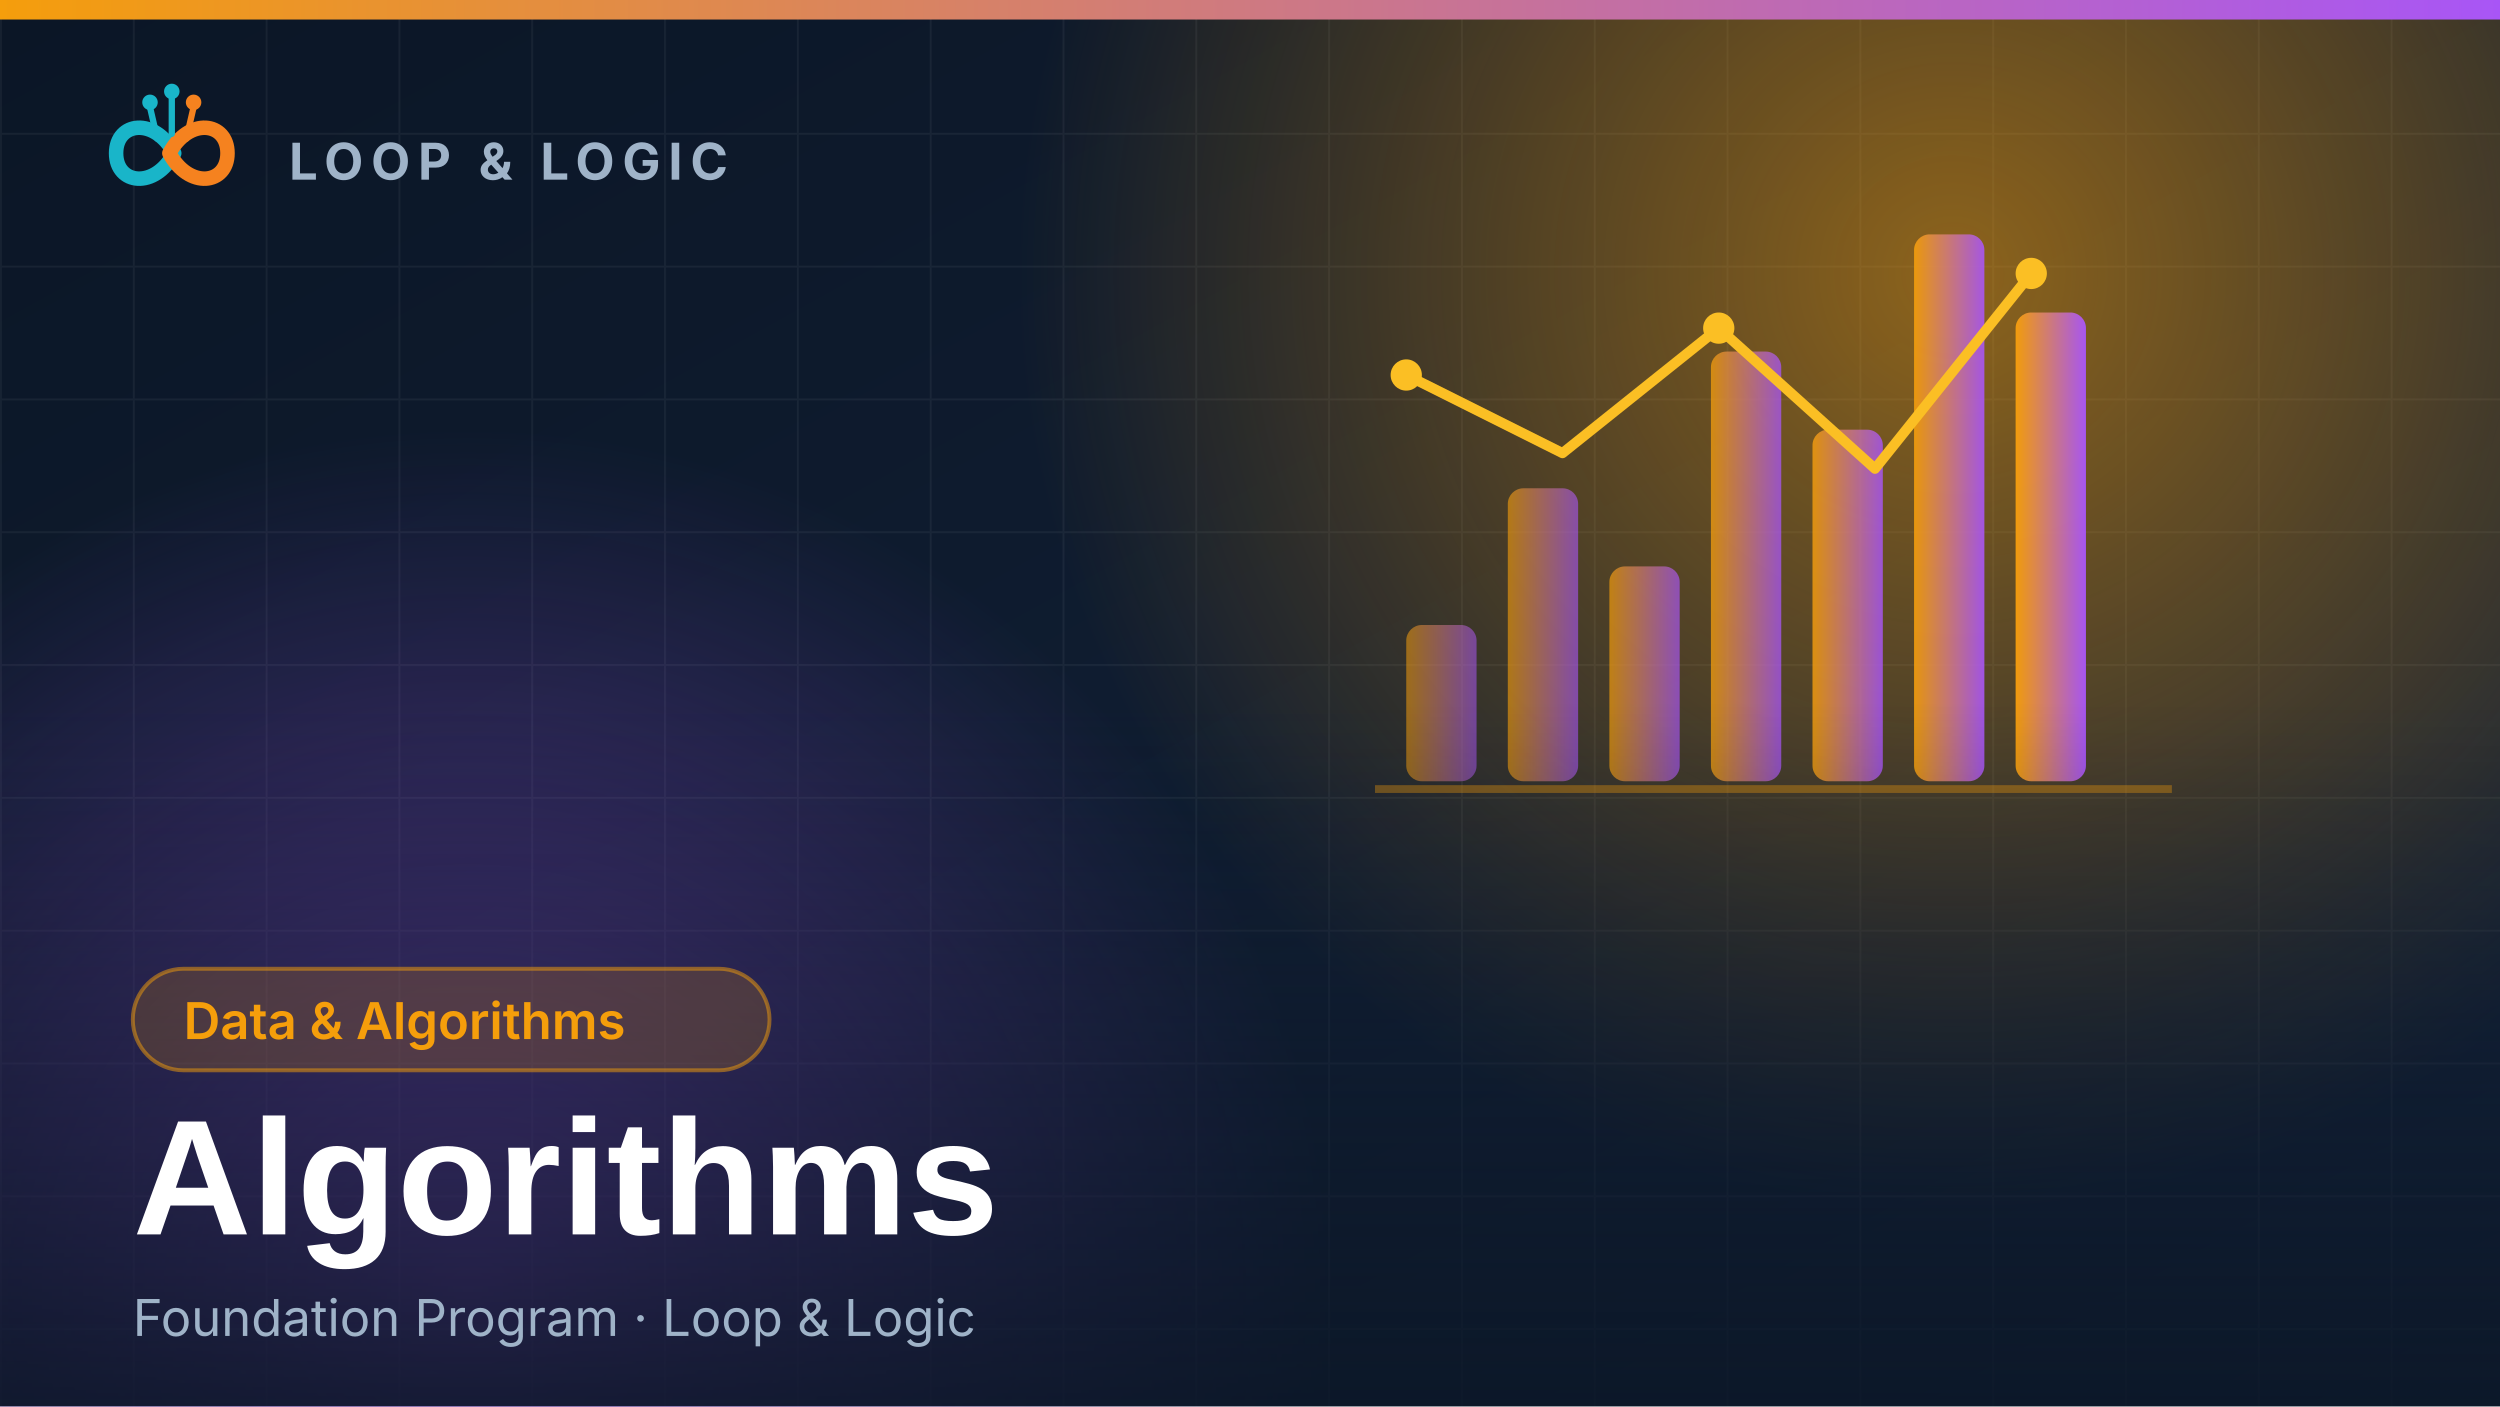
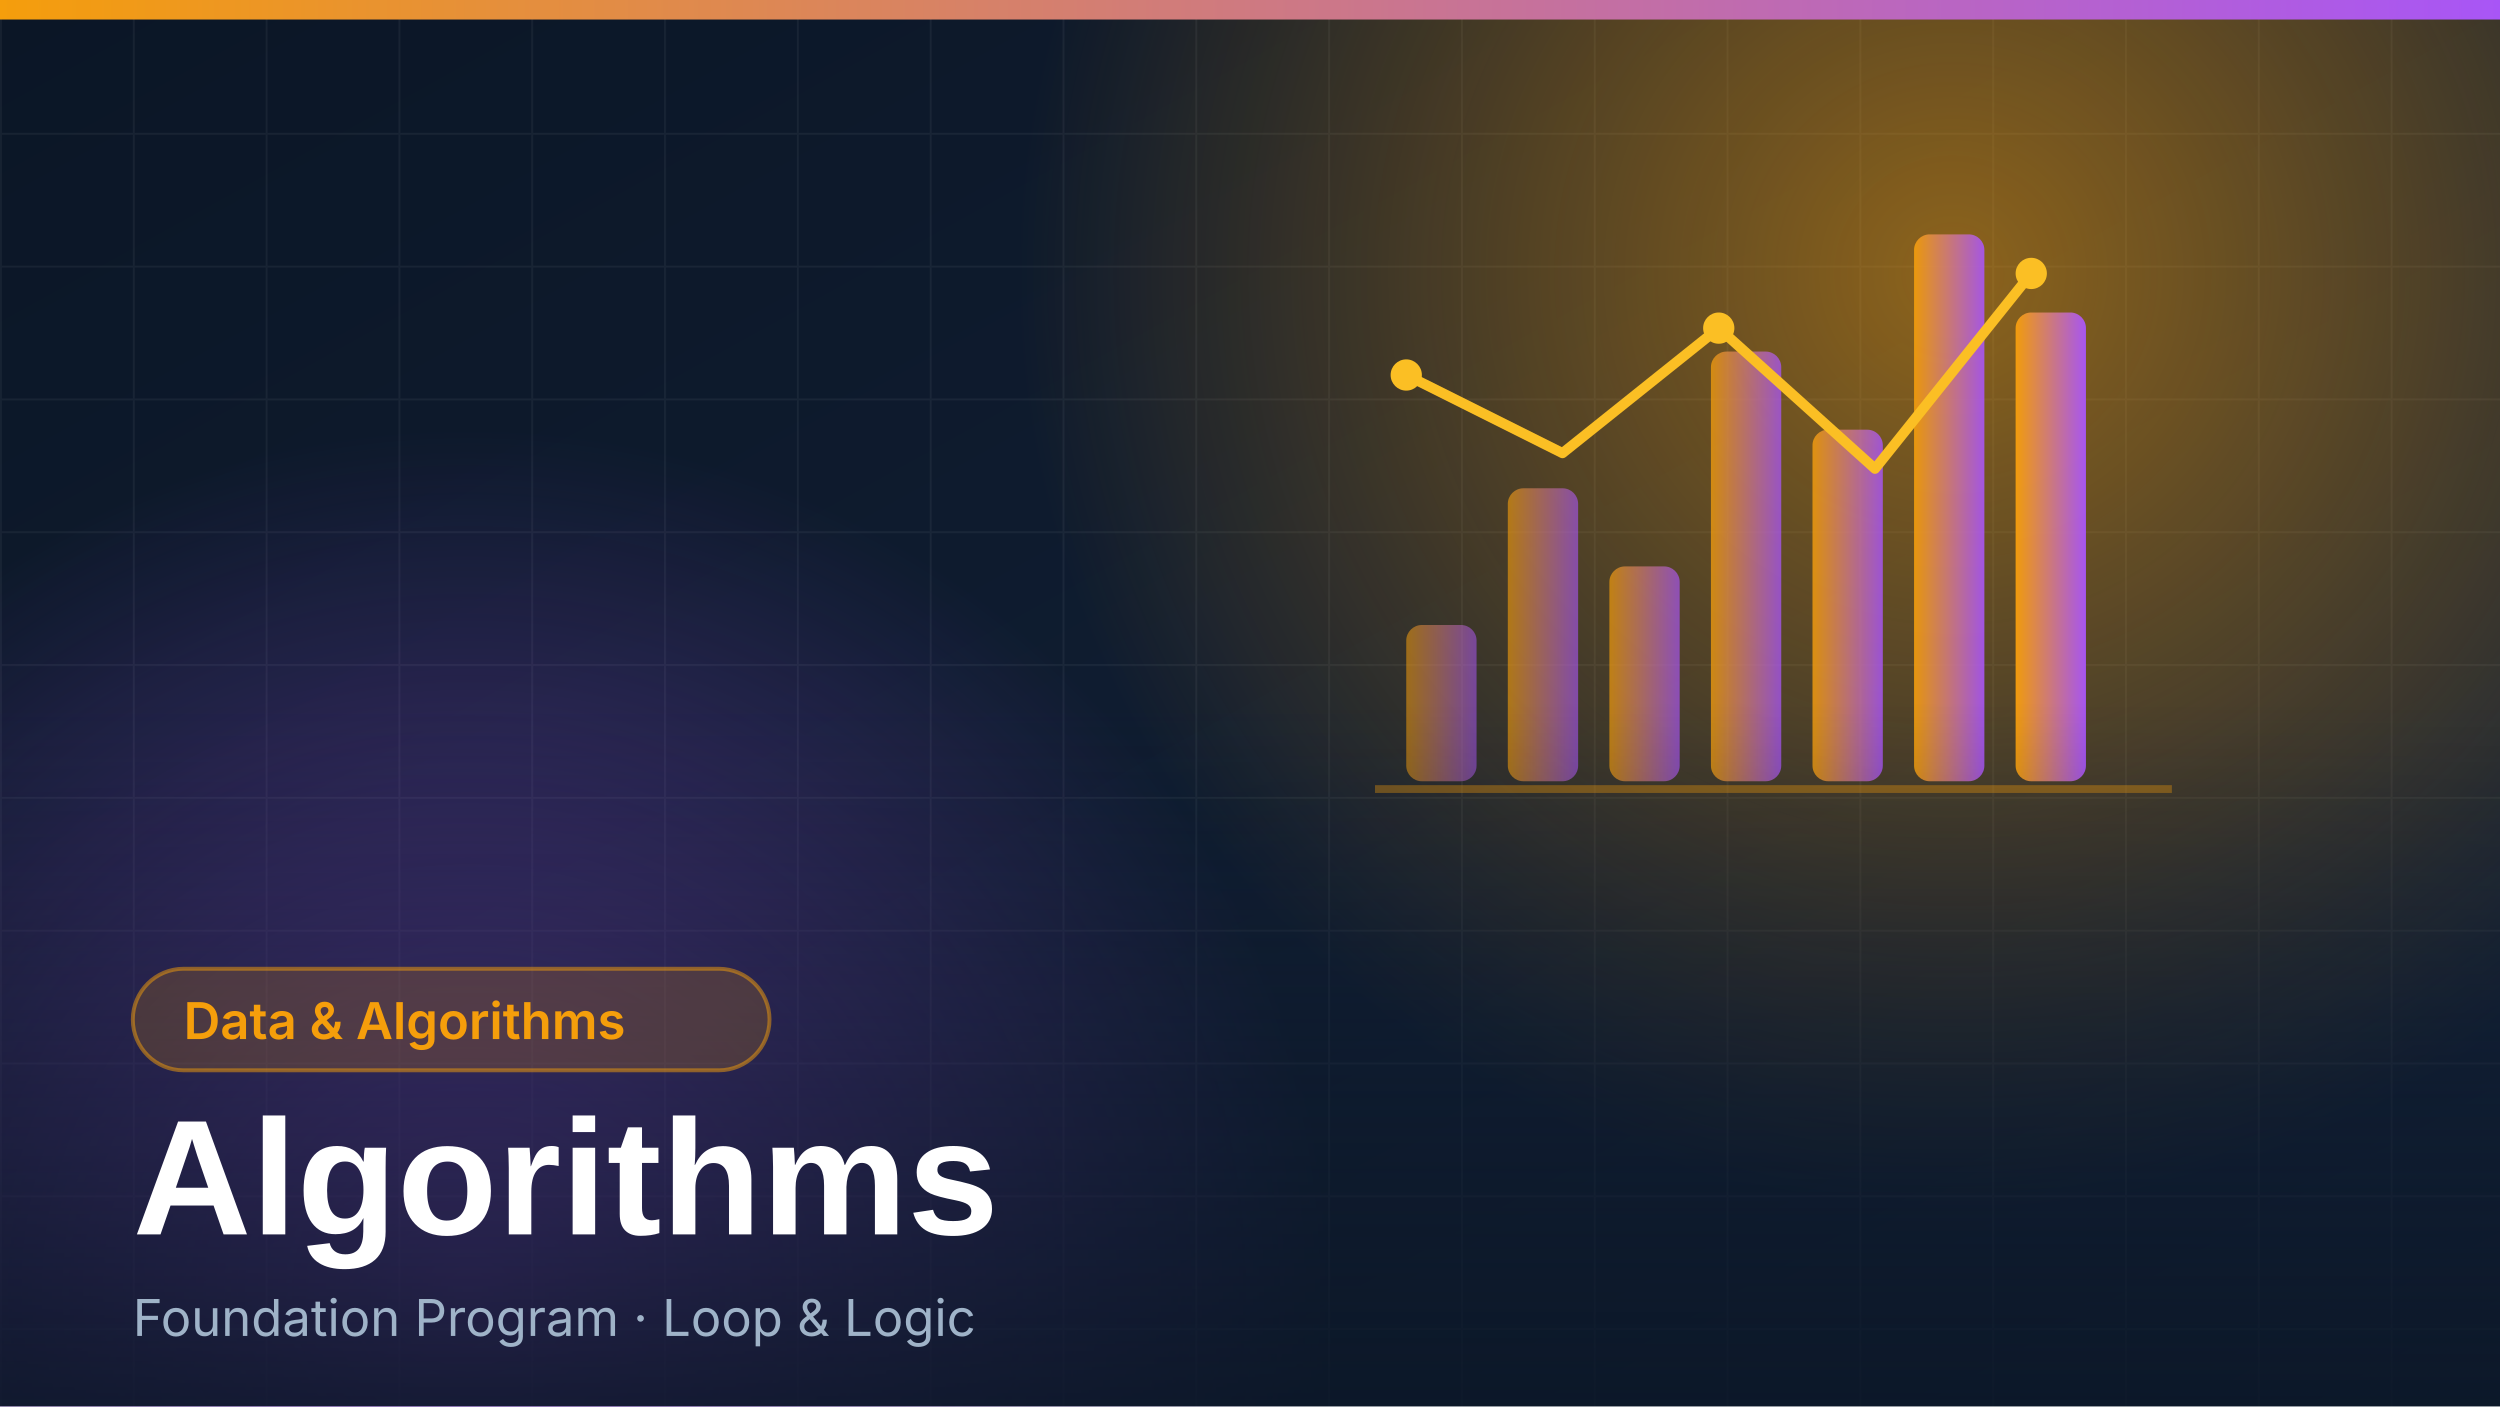
<svg xmlns="http://www.w3.org/2000/svg" width="640" height="360" viewBox="0 0 640 360" role="img" aria-label="Algorithms">
  <defs>
    <linearGradient id="bg" x1="0" y1="0" x2="1" y2="1">
      <stop offset="0" stop-color="#0B1626" />
      <stop offset="1" stop-color="#13233B" />
    </linearGradient>
    <radialGradient id="gA" cx="50%" cy="50%" r="50%">
      <stop offset="0" stop-color="#F59E0B" stop-opacity="0.55" />
      <stop offset="1" stop-color="#F59E0B" stop-opacity="0" />
    </radialGradient>
    <radialGradient id="gB" cx="50%" cy="50%" r="50%">
      <stop offset="0" stop-color="#A855F7" stop-opacity="0.5" />
      <stop offset="1" stop-color="#A855F7" stop-opacity="0" />
    </radialGradient>
    <linearGradient id="acc" x1="0" y1="0" x2="1" y2="0">
      <stop offset="0" stop-color="#F59E0B" />
      <stop offset="1" stop-color="#A855F7" />
    </linearGradient>
    <pattern id="grid" width="34" height="34" patternUnits="userSpaceOnUse">
      <path d="M34 0H0V34" fill="none" stroke="#ffffff" stroke-opacity="0.05" stroke-width="1" />
    </pattern>
    <linearGradient id="fade" x1="0" y1="0" x2="0" y2="1">
      <stop offset="0" stop-color="#0B1626" stop-opacity="0" />
      <stop offset="1" stop-color="#0B1626" stop-opacity="0.85" />
    </linearGradient>
  </defs>
  <rect width="640" height="360" fill="url(#bg)" />
  <rect width="640" height="360" fill="url(#grid)" />
  <circle cx="500" cy="70" r="240" fill="url(#gA)" />
  <circle cx="120" cy="330" r="220" fill="url(#gB)" />
  <rect x="0" y="0" width="640" height="5" fill="url(#acc)" />
  <g>
    <rect x="360" y="160" width="18" height="40" rx="4" fill="url(#acc)" fill-opacity="0.55" />
    <rect x="386" y="125" width="18" height="75" rx="4" fill="url(#acc)" fill-opacity="0.62" />
    <rect x="412" y="145" width="18" height="55" rx="4" fill="url(#acc)" fill-opacity="0.69" />
    <rect x="438" y="90" width="18" height="110" rx="4" fill="url(#acc)" fill-opacity="0.76" />
    <rect x="464" y="110" width="18" height="90" rx="4" fill="url(#acc)" fill-opacity="0.83" />
    <rect x="490" y="60" width="18" height="140" rx="4" fill="url(#acc)" fill-opacity="0.9" />
    <rect x="516" y="80" width="18" height="120" rx="4" fill="url(#acc)" fill-opacity="0.97" />
    <line x1="352" y1="202" x2="556" y2="202" stroke="#F59E0B" stroke-opacity="0.4" stroke-width="2" />
    <path d="M360 96 L400 116 L440 84 L480 120 L520 70" fill="none" stroke="#FBBF24" stroke-width="2.6" stroke-linecap="round" stroke-linejoin="round" />
    <circle cx="360" cy="96" r="4" fill="#FBBF24" />
    <circle cx="440" cy="84" r="4" fill="#FBBF24" />
    <circle cx="520" cy="70" r="4" fill="#FBBF24" />
  </g>
  <rect x="0" y="180" width="640" height="180" fill="url(#fade)" />
-   <g transform="translate(26,20) scale(0.62)">
-     <g fill="none" stroke-linecap="round" stroke-linejoin="round">
-       <path d="M30 31 C 22 16, 6 18, 6 31 C 6 44, 22 46, 30 31" stroke="#19B5C9" stroke-width="6" />
-       <path d="M28 31 C 36 16, 52 18, 52 31 C 52 44, 36 46, 28 31" stroke="#F5821F" stroke-width="6" />
-       <path d="M23 25 L20 12" stroke="#19B5C9" stroke-width="2.6" />
-       <path d="M29 23 L29 7" stroke="#19B5C9" stroke-width="2.6" />
-       <path d="M35 25 L38 12" stroke="#F5821F" stroke-width="2.6" />
-     </g>
-     <circle cx="20" cy="10" r="3.2" fill="#19B5C9" />
-     <circle cx="29" cy="5.5" r="3.2" fill="#19B5C9" />
-     <circle cx="38" cy="10" r="3.2" fill="#F5821F" />
-   </g>
-   <text x="74" y="46" font-family="Inter, Arial, sans-serif" font-size="13" font-weight="700" letter-spacing="2" fill="#9FB3C8">LOOP &amp; LOGIC</text>
  <g transform="translate(34,248)">
    <rect x="0" y="0" rx="13" ry="13" width="163" height="26" fill="#F59E0B" fill-opacity="0.18" stroke="#F59E0B" stroke-opacity="0.5" />
    <text x="13" y="18" font-family="Inter, Arial, sans-serif" font-size="13" font-weight="600" fill="#F59E0B">Data &amp; Algorithms</text>
  </g>
  <text x="34" y="316" font-family="Poppins, Arial, sans-serif" font-size="42" font-weight="800" fill="#FFFFFF">Algorithms</text>
  <text x="34" y="342" font-family="Inter, Arial, sans-serif" font-size="13" fill="#9FB3C8">Foundation Program · Loop &amp; Logic</text>
</svg>
